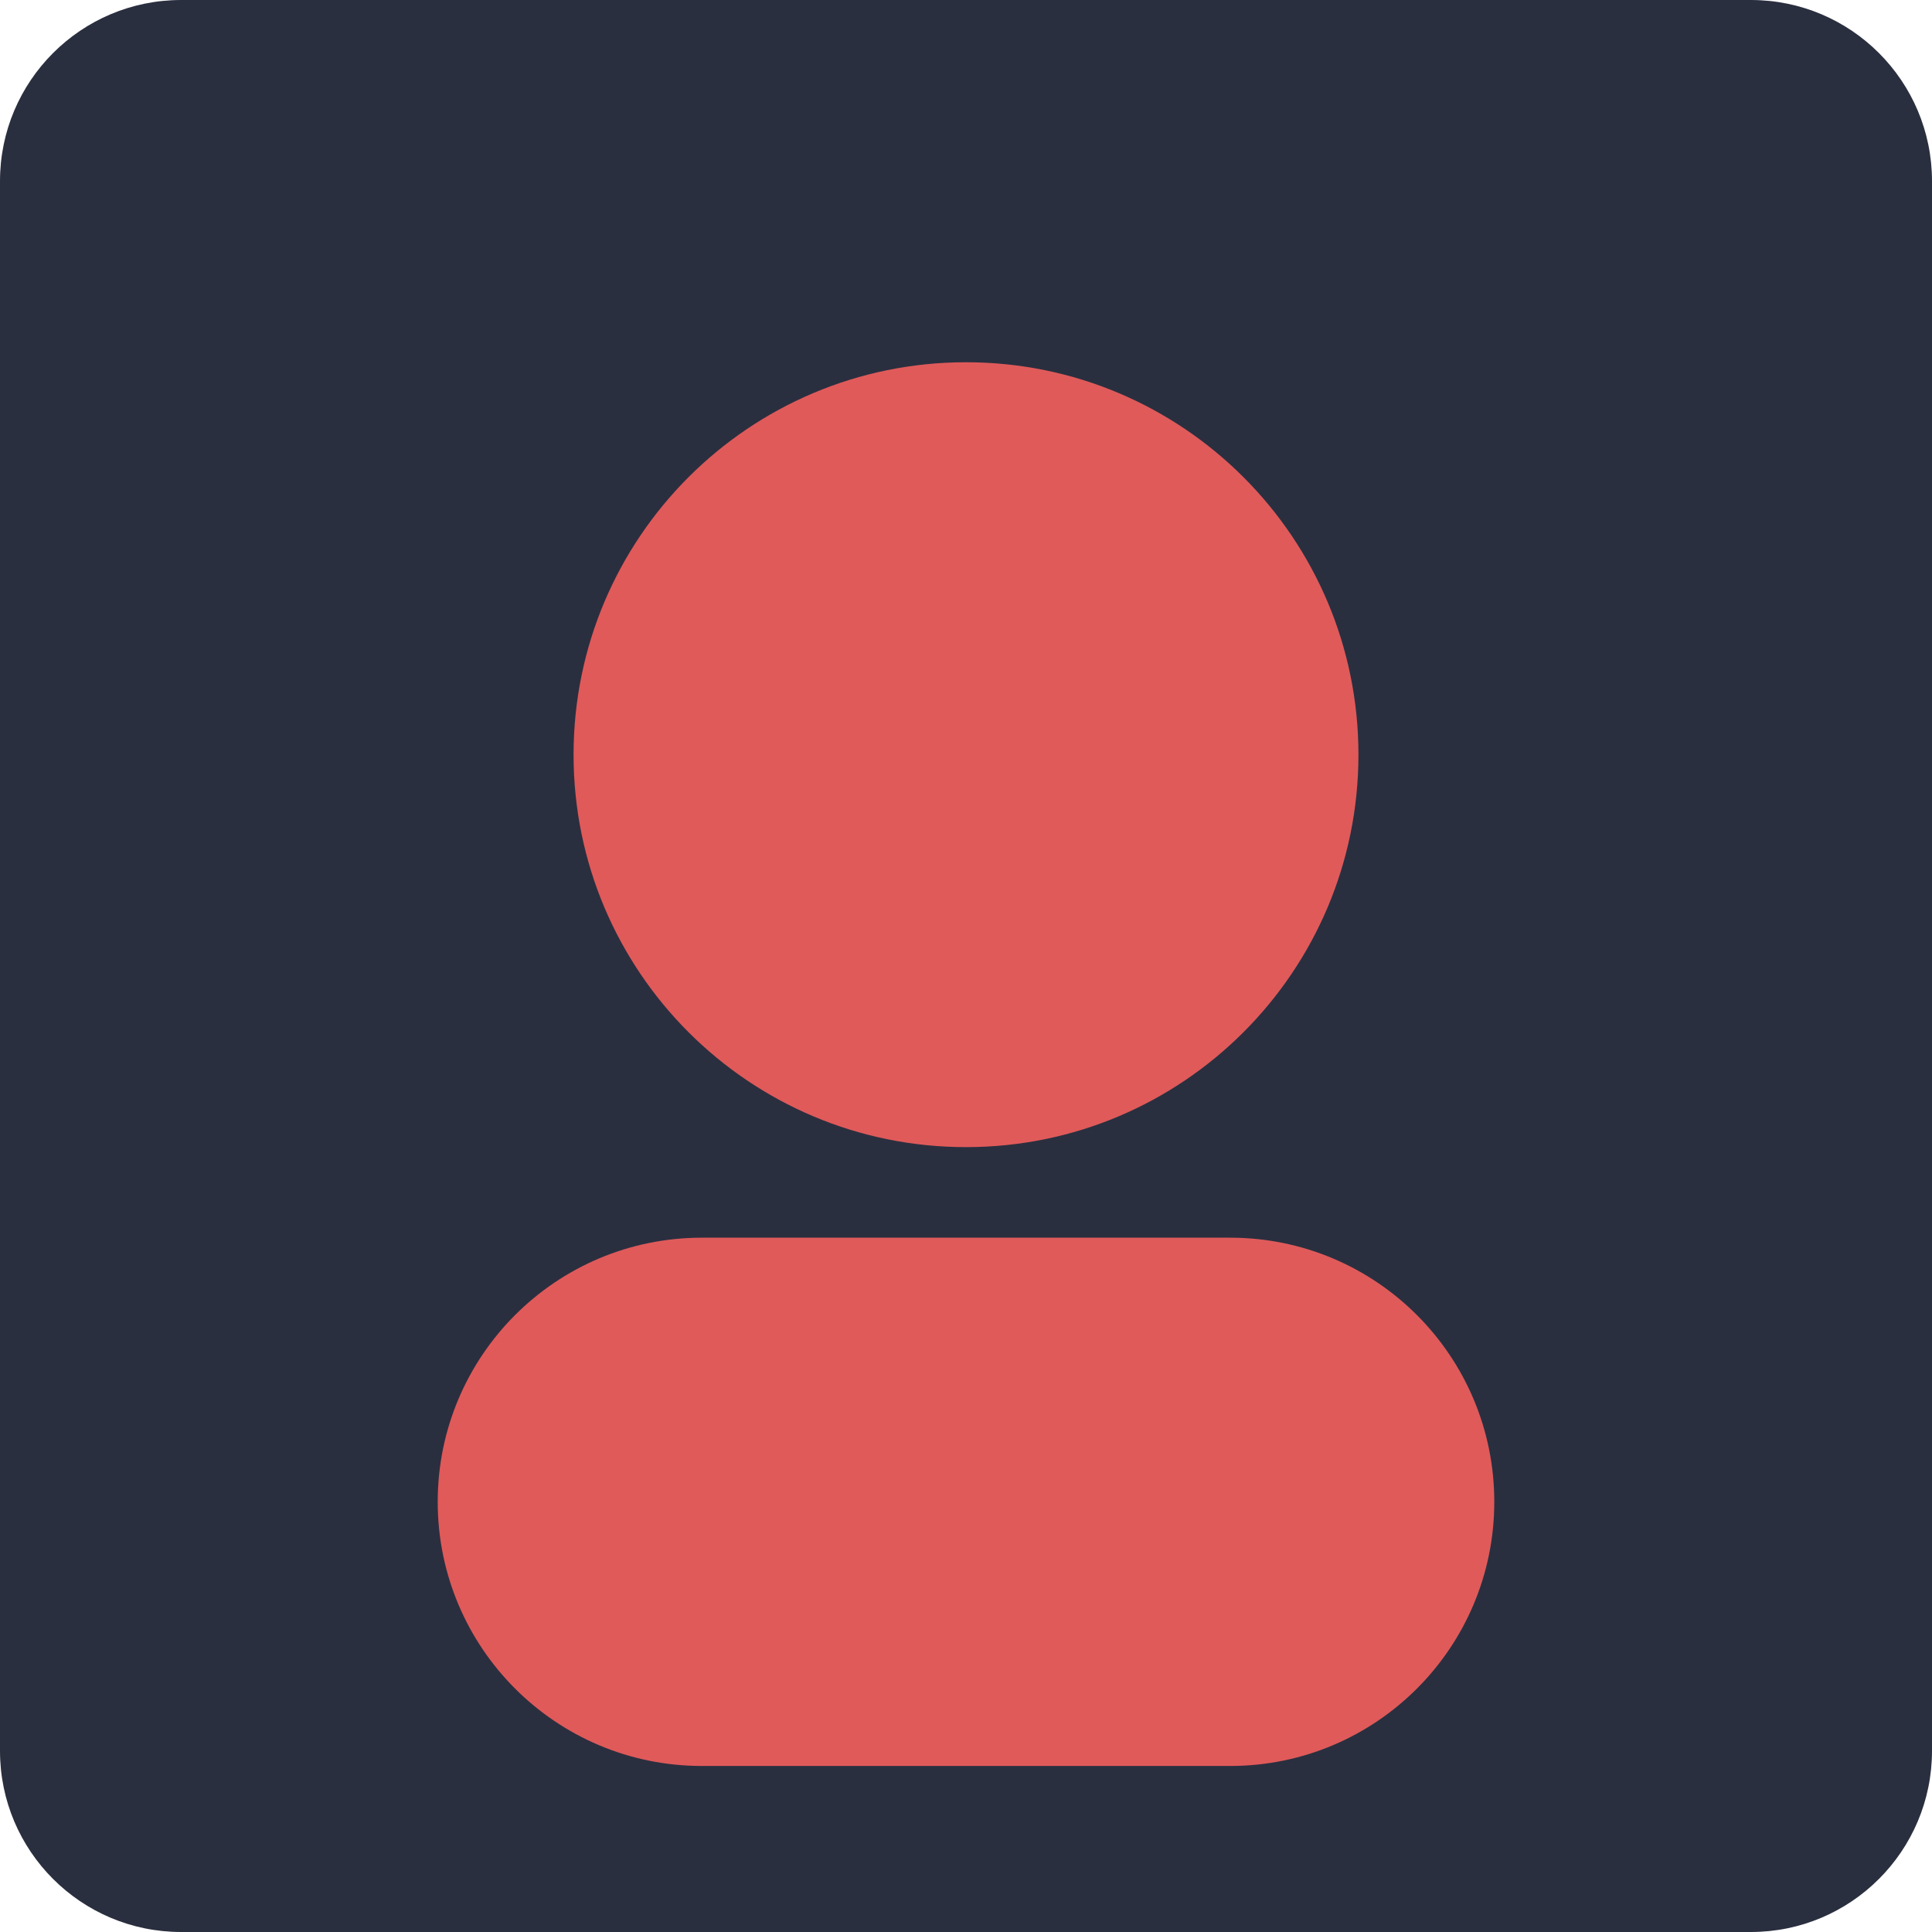
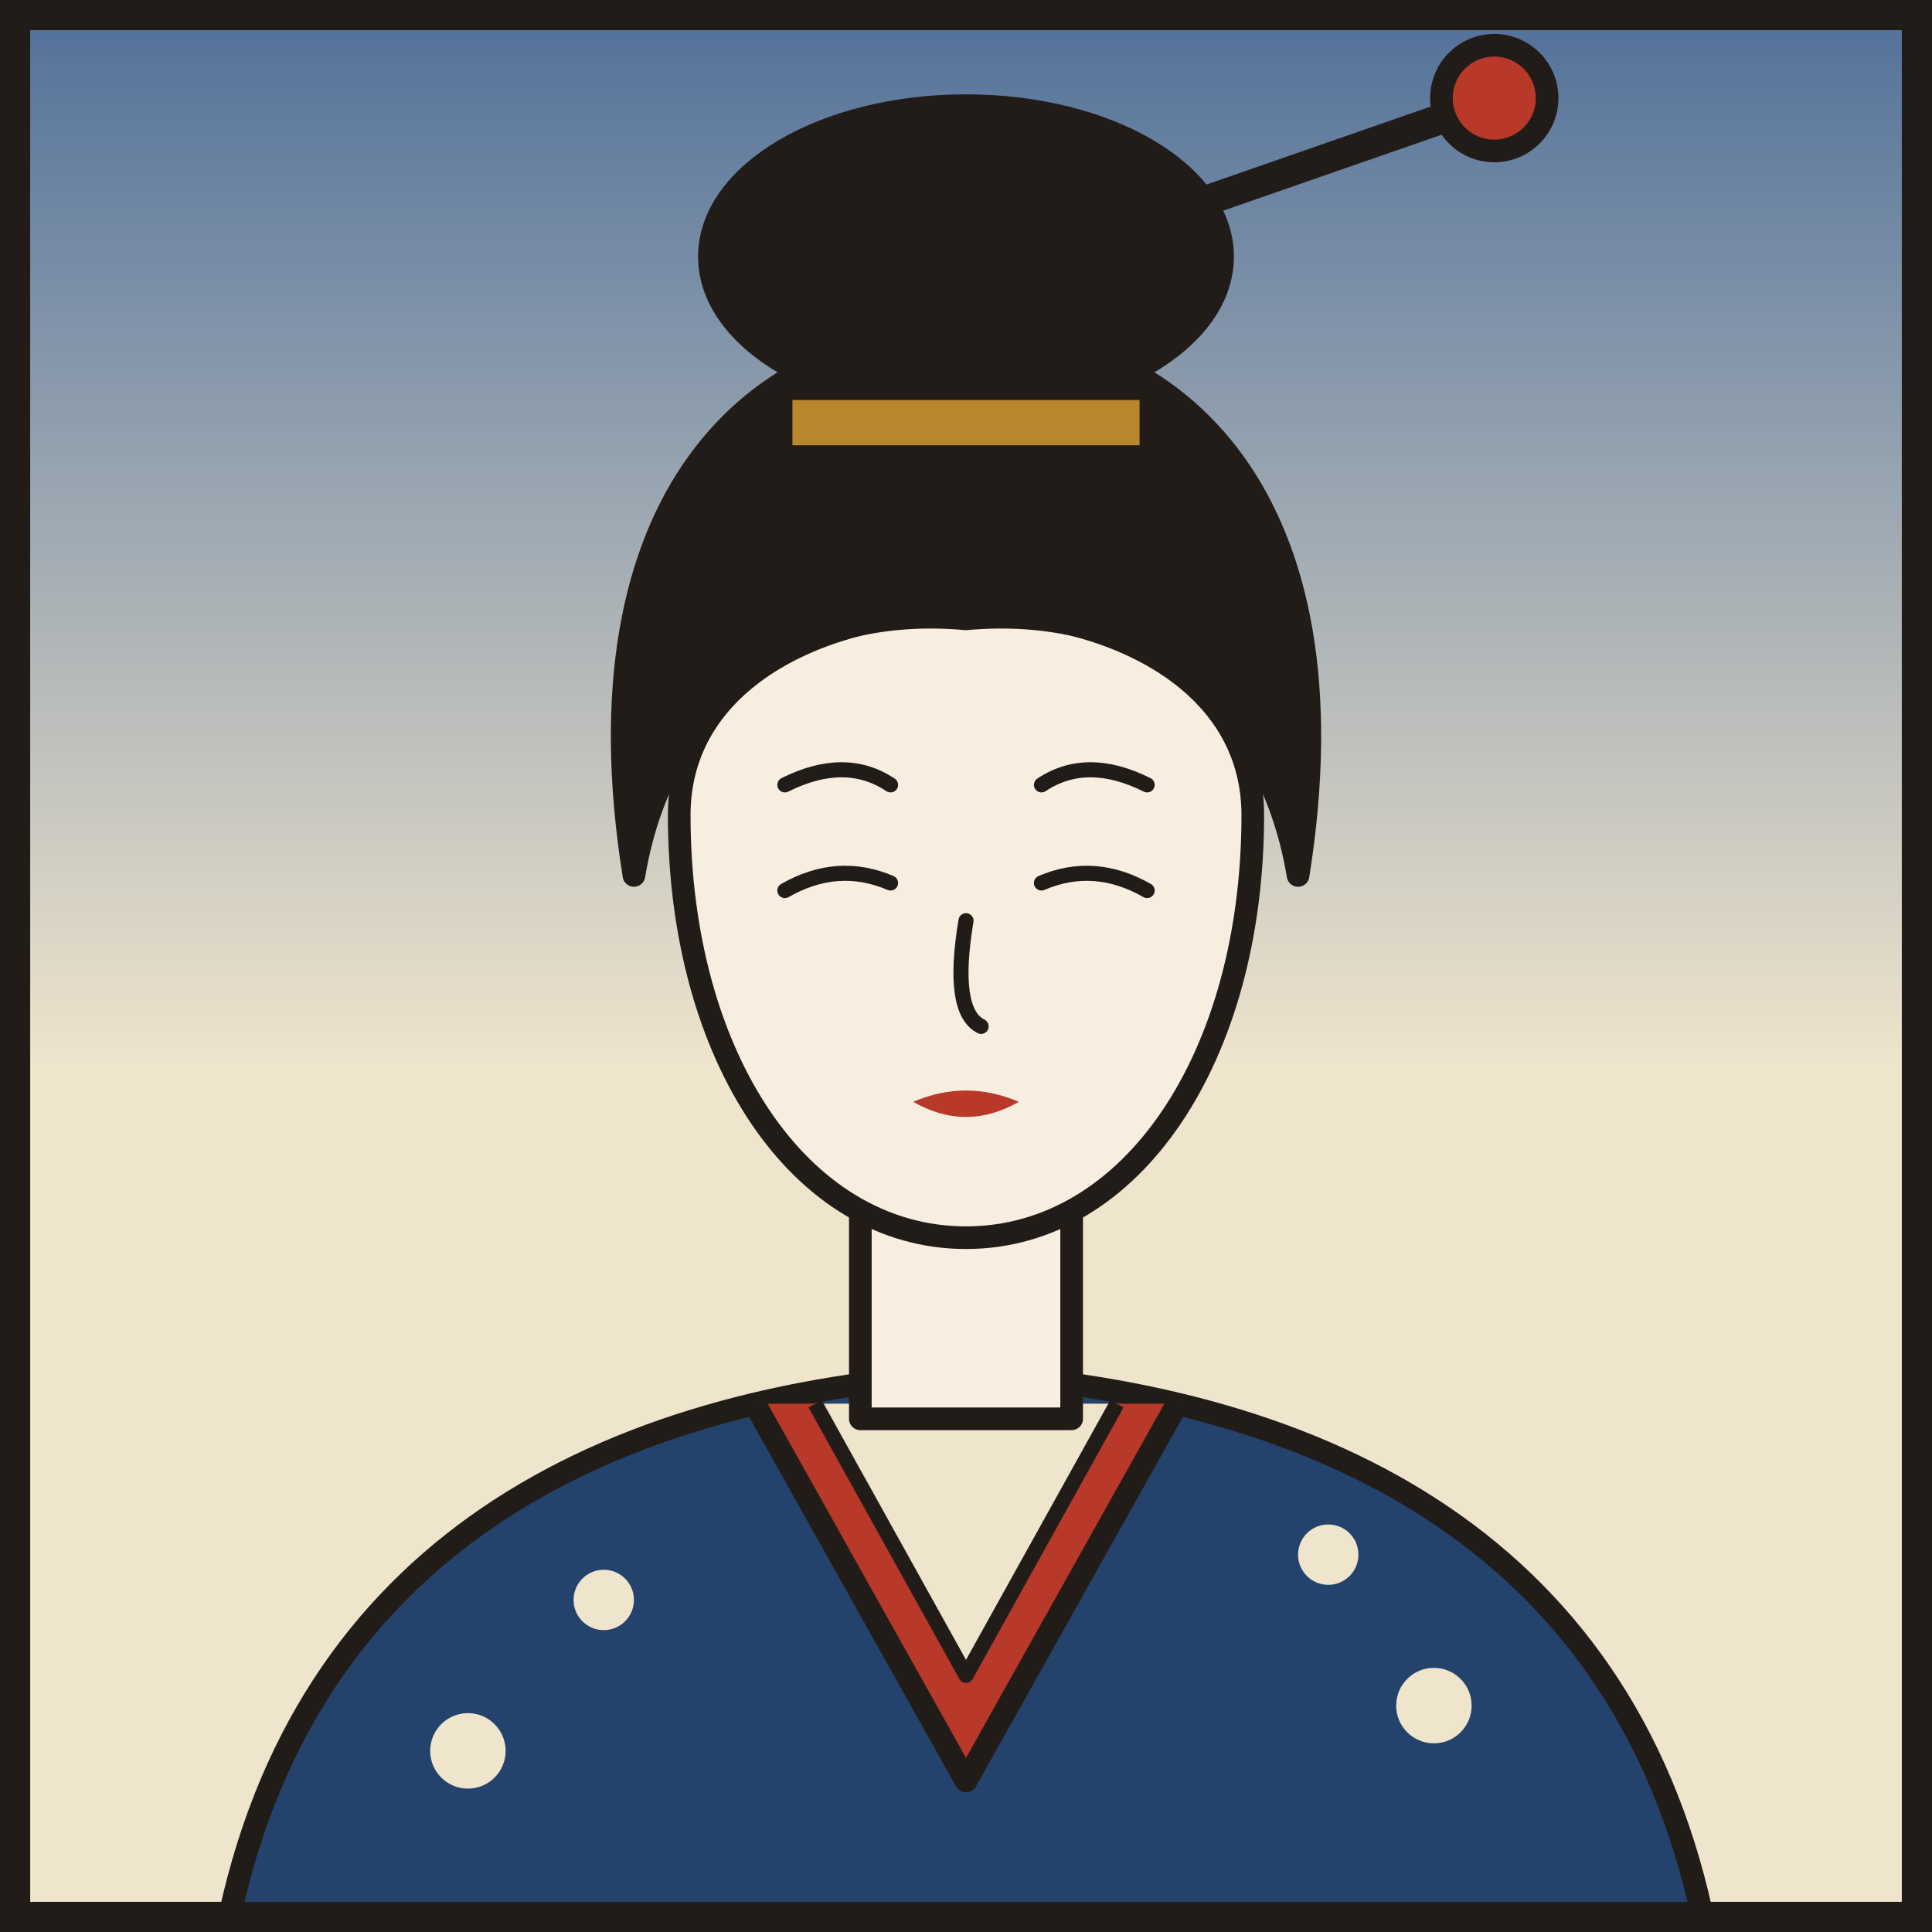
<svg xmlns="http://www.w3.org/2000/svg" width="256" height="256" viewBox="0 0 256 256">
-   <rect width="256" height="256" rx="24" fill="#2a2f3f" />
-   <circle cx="128" cy="100" r="52" fill="#e05a5a" />
-   <rect x="58" y="164" width="140" height="70" rx="35" fill="#e05a5a" />
+   <defs>
+     <linearGradient id="bg" x1="0" y1="0" x2="0" y2="1">
+       <stop offset="0" stop-color="#4f6f99" />
+       <stop offset="0.55" stop-color="#efe4cc" />
+     </linearGradient>
+   </defs>
+   <rect width="256" height="256" fill="url(#bg)" />
+   <g stroke="#221c18" stroke-width="3" stroke-linejoin="round">
+     <path d="M30 256 C40 205 80 185 128 182 C176 185 216 205 226 256 Z" fill="#23436c" />
+     <path d="M100 186 L128 236 L156 186" fill="#b8382a" />
+     <path d="M108 186 L128 222 L148 186" fill="#efe4cc" stroke-width="2" />
+     <g fill="#efe4cc" stroke="none">
+       <circle cx="62" cy="232" r="5" />
+       <circle cx="80" cy="212" r="4" />
+       <circle cx="190" cy="226" r="5" />
+       <circle cx="176" cy="206" r="4" />
+     </g>
+     <path d="M114 150 V188 H142 V150" fill="#f7eee0" />
+     <path d="M90 108 C90 72 166 72 166 108 C166 140 150 164 128 164 C106 164 90 140 90 108 Z" fill="#f7eee0" />
+     <path d="M84 116 C76 66 100 44 128 44 C156 44 180 66 172 116 C168 92 150 80 128 82 C106 80 88 92 84 116 Z" fill="#221c18" />
+     <ellipse cx="128" cy="34" rx="34" ry="20" fill="#221c18" />
+     <path d="M150 30 L196 14" stroke-width="4" />
+     <circle cx="198" cy="13" r="7" fill="#b8382a" />
+     <path d="M104 52 H152 V60 H104 Z" fill="#b8862b" stroke-width="2" />
+   </g>
+   <g fill="none" stroke="#221c18" stroke-width="2" stroke-linecap="round">
+     <path d="M104 104 Q112 100 118 104" />
+     <path d="M138 104 Q144 100 152 104" />
+     <path d="M104 118 Q111 114 118 117" />
+     <path d="M138 117 Q145 114 152 118" />
+     <path d="M128 122 Q126 134 130 136" />
+   </g>
+   <path d="M121 146 Q128 150 135 146 Q128 143 121 146 Z" fill="#b8382a" />
+   <rect x="2" y="2" width="252" height="252" fill="none" stroke="#221c18" stroke-width="4" />
</svg>
